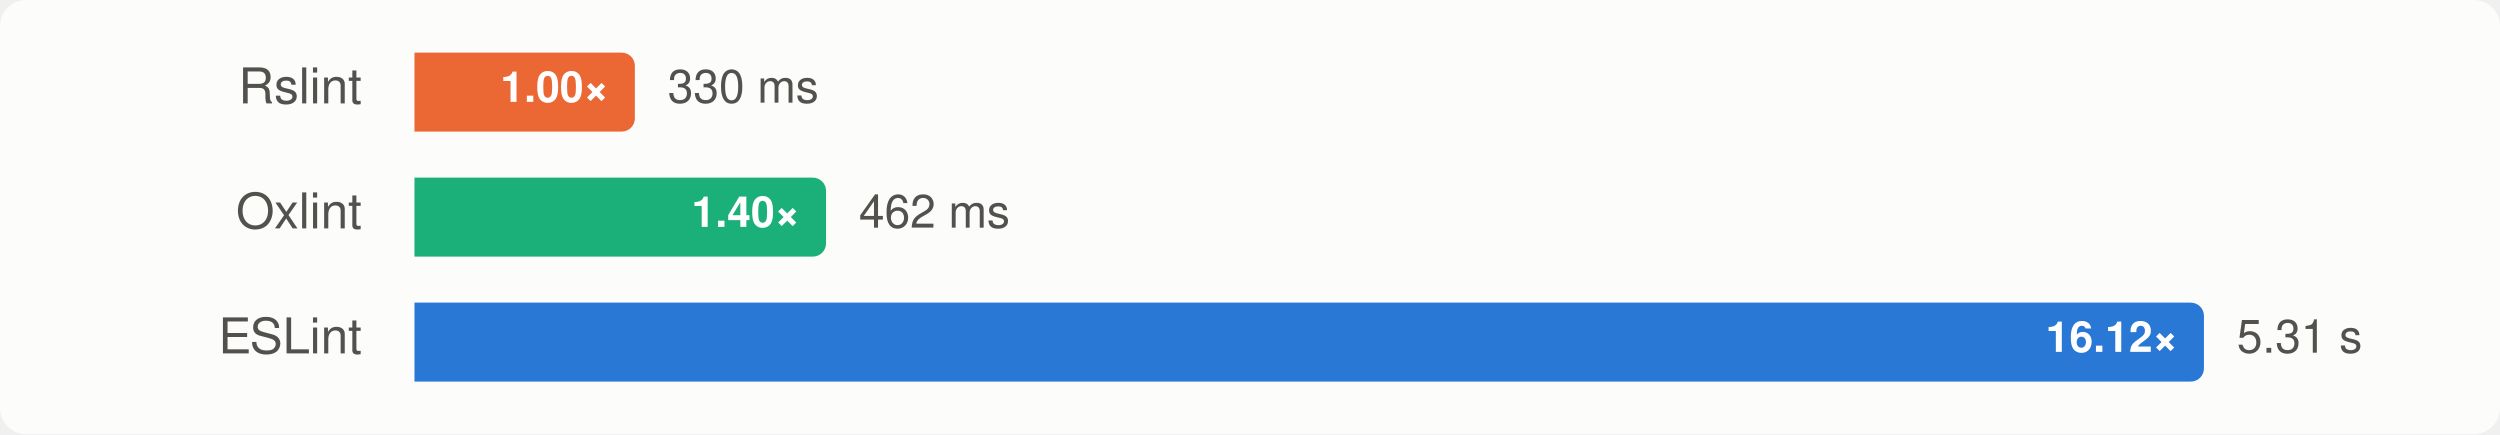
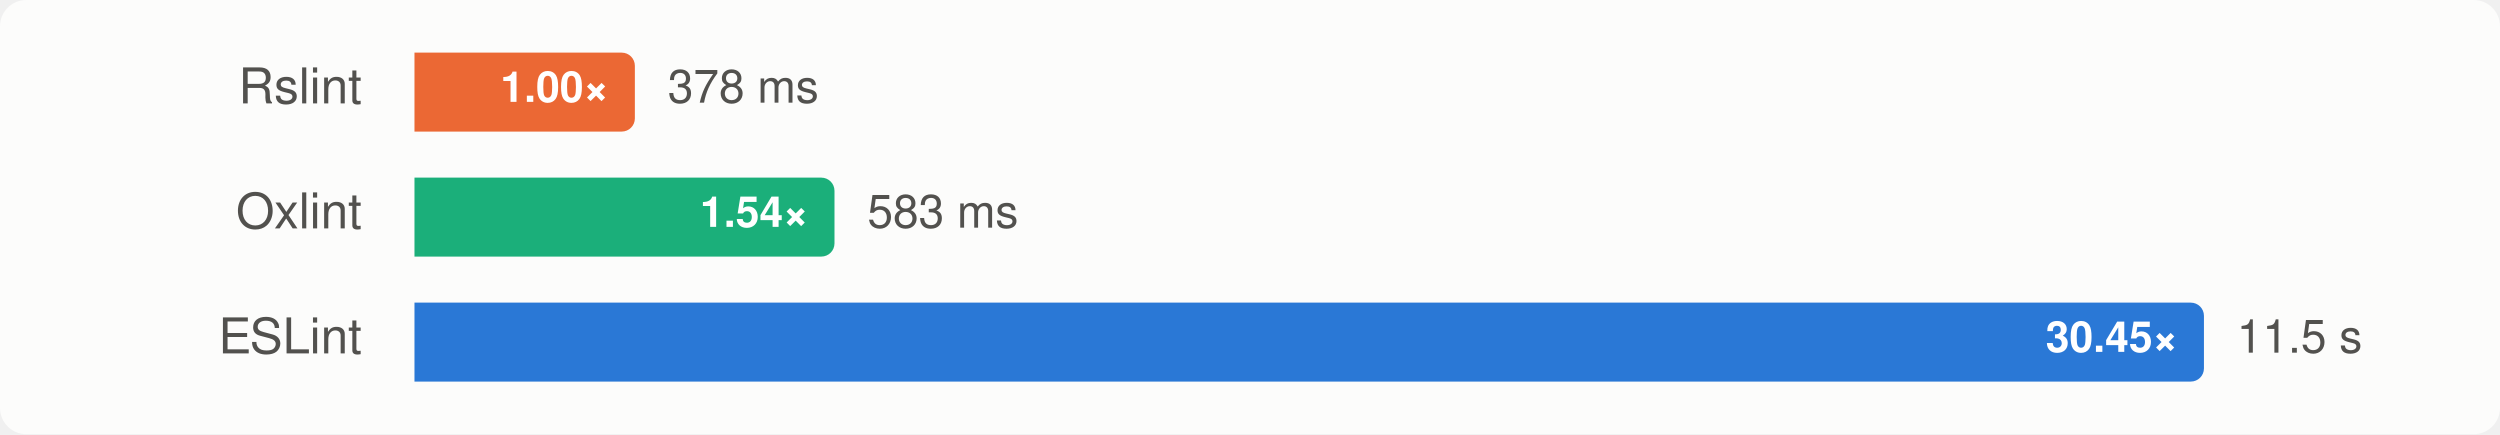
<svg xmlns="http://www.w3.org/2000/svg" width="760" height="132" viewBox="0 0 760 132" font-family="-apple-system, BlinkMacSystemFont, 'Segoe UI', Helvetica, Arial, sans-serif" role="img" aria-label="Group A, rstack-cli: median wall time, lower is better">
  <style>
    .surface { fill: #fcfcfb; }
    .t-primary { fill: #0b0b0b; }
    .t-secondary { fill: #52514e; }
    .ratio { fill: #ffffff; }
    .bar-eslint { fill: #2a78d6; }
    .bar-rslint { fill: #eb6834; }
    .bar-oxlint { fill: #1baf7a; }
    .bar-biome { fill: #eda100; }
    @media (prefers-color-scheme: dark) {
      .surface { fill: #1a1a19; }
      .t-primary { fill: #f0efec; }
      .t-secondary { fill: #c3c2b7; }
      .bar-eslint { fill: #3987e5; }
      .bar-rslint { fill: #d95926; }
      .bar-oxlint { fill: #199e70; }
      .bar-biome { fill: #c98500; }
    }
  </style>
  <rect class="surface" width="760" height="132" rx="8" />
  <g>
    <text class="t-secondary" x="110" y="28" text-anchor="end" dominant-baseline="central" font-size="15">Rslint</text>
    <path class="bar-rslint" d="M126,16H189A4,4 0 0 1 193,20V36A4,4 0 0 1 189,40H126Z" />
    <text class="ratio" x="185" y="28" text-anchor="end" dominant-baseline="central" font-size="13" font-weight="700">1.00×</text>
-     <text class="t-secondary" x="203" y="28" dominant-baseline="central" font-size="14">330 ms</text>
+     <text class="t-secondary" x="203" y="28" dominant-baseline="central" font-size="14">378 ms</text>
  </g>
  <g>
    <text class="t-secondary" x="110" y="66" text-anchor="end" dominant-baseline="central" font-size="15">Oxlint</text>
-     <path class="bar-oxlint" d="M126,54H247.112A4,4 0 0 1 251.112,58V74A4,4 0 0 1 247.112,78H126Z" />
-     <text class="ratio" x="243.112" y="66" text-anchor="end" dominant-baseline="central" font-size="13" font-weight="700">1.40×</text>
-     <text class="t-secondary" x="261.112" y="66" dominant-baseline="central" font-size="14">462 ms</text>
+     <path class="bar-oxlint" d="M126,54H249.685A4,4 0 0 1 253.685,58V74A4,4 0 0 1 249.685,78H126Z" />
+     <text class="ratio" x="245.685" y="66" text-anchor="end" dominant-baseline="central" font-size="13" font-weight="700">1.54×</text>
+     <text class="t-secondary" x="263.685" y="66" dominant-baseline="central" font-size="14">583 ms</text>
  </g>
  <g>
    <text class="t-secondary" x="110" y="104" text-anchor="end" dominant-baseline="central" font-size="15">ESLint</text>
    <path class="bar-eslint" d="M126,92H666A4,4 0 0 1 670,96V112A4,4 0 0 1 666,116H126Z" />
-     <text class="ratio" x="662" y="104" text-anchor="end" dominant-baseline="central" font-size="13" font-weight="700">16.12×</text>
-     <text class="t-secondary" x="680" y="104" dominant-baseline="central" font-size="14">5.31 s</text>
+     <text class="ratio" x="662" y="104" text-anchor="end" dominant-baseline="central" font-size="13" font-weight="700">30.45×</text>
+     <text class="t-secondary" x="680" y="104" dominant-baseline="central" font-size="14">11.5 s</text>
  </g>
</svg>
